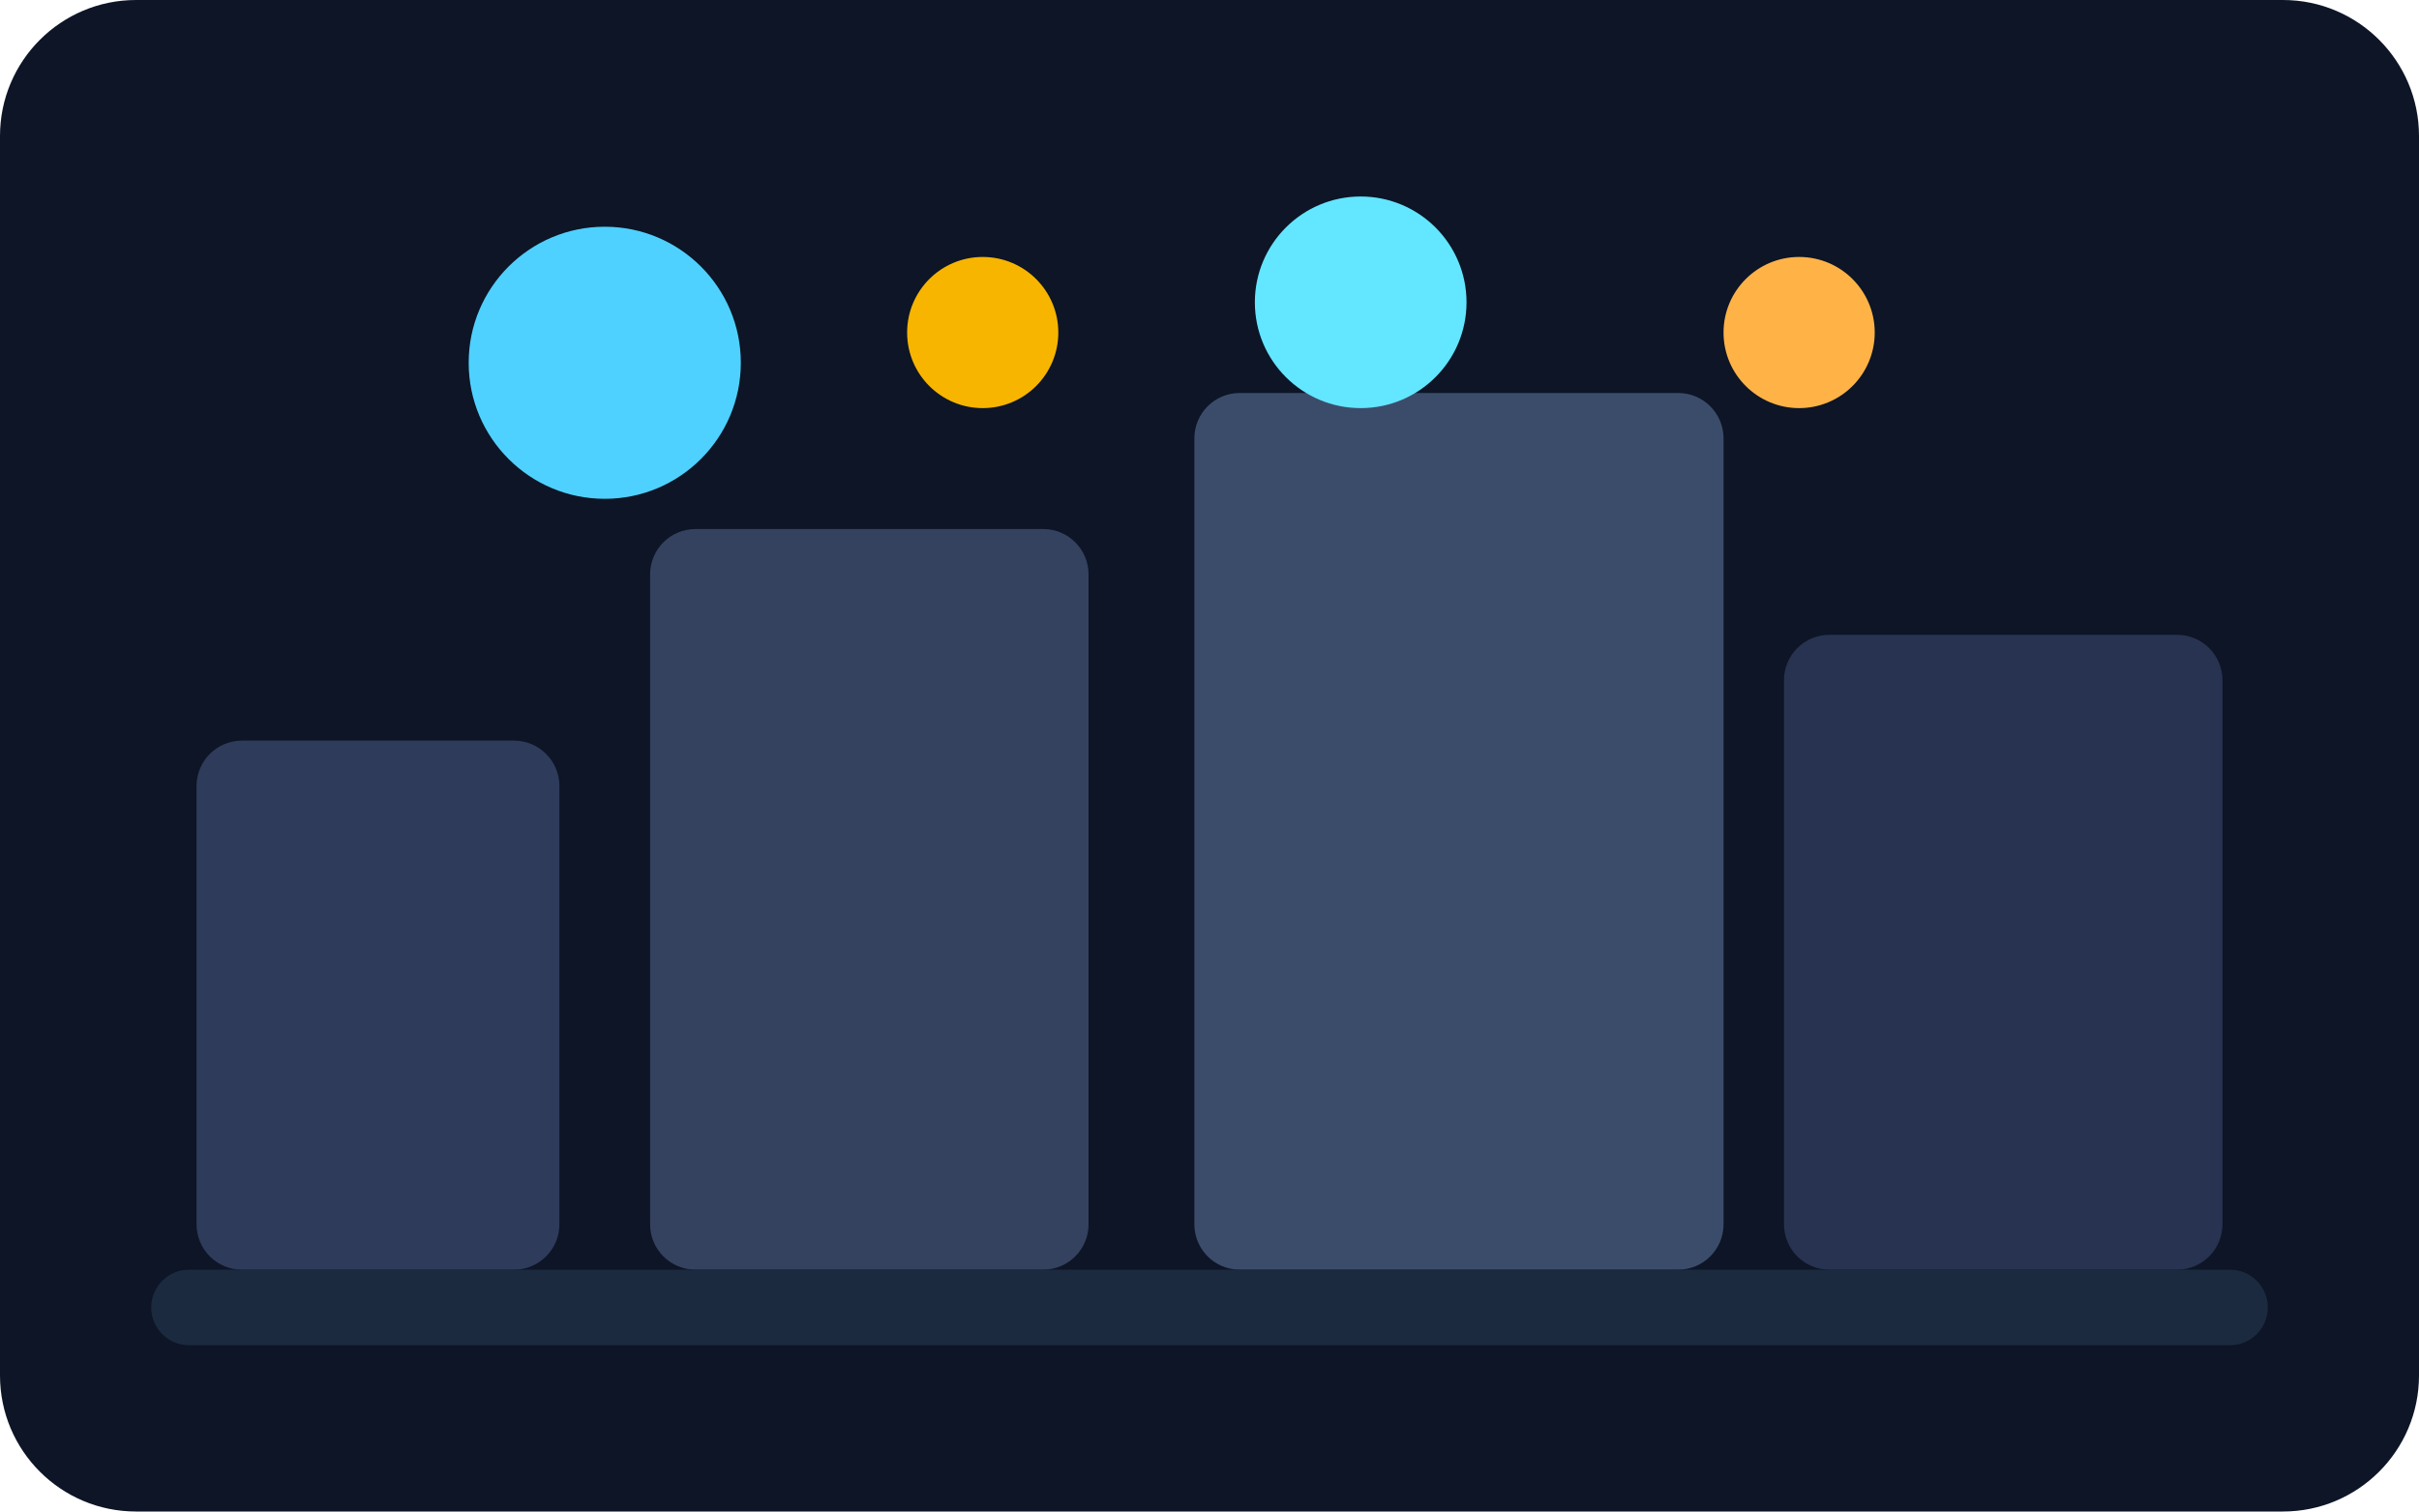
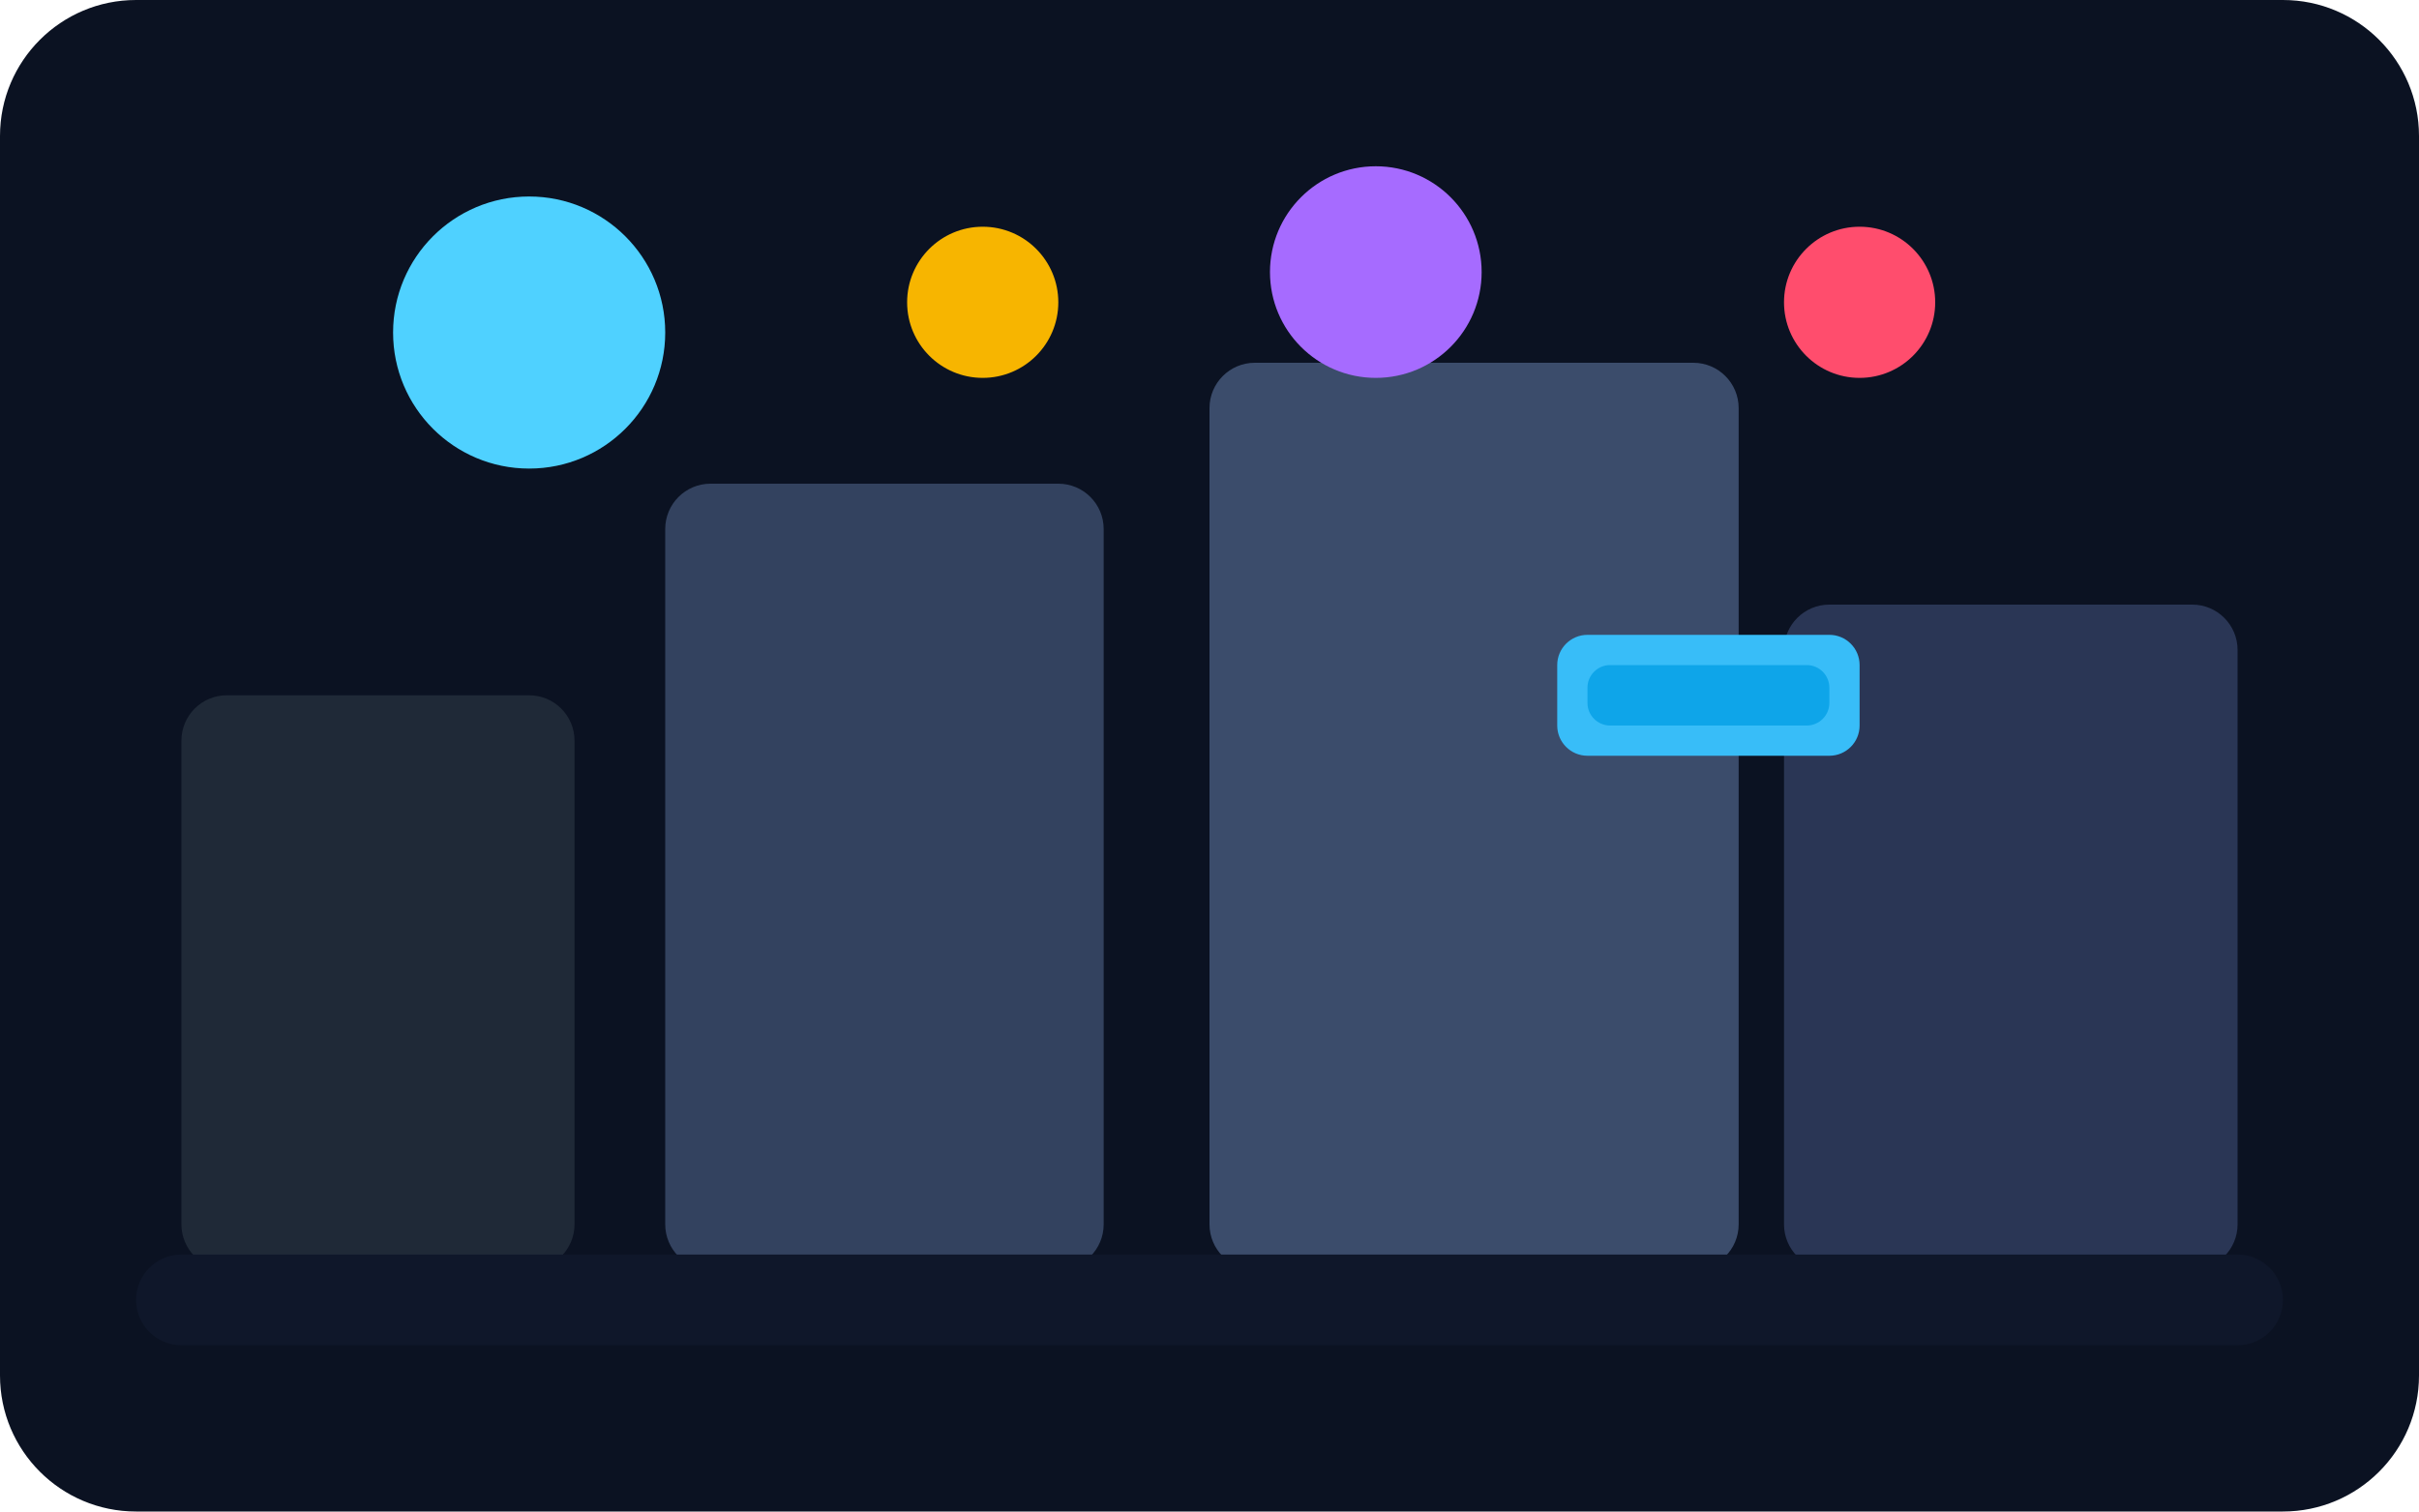
<svg xmlns="http://www.w3.org/2000/svg" width="320" height="200" viewBox="0 0 320 200" fill="none">
-   <rect width="320" height="200" rx="18" fill="#0D1526" />
-   <rect x="26" y="98" width="48" height="70" rx="6" fill="#2F3B5B" />
-   <rect x="86" y="70" width="58" height="98" rx="6" fill="#34425F" />
-   <rect x="158" y="52" width="70" height="116" rx="6" fill="#3B4C6B" />
-   <rect x="236" y="84" width="58" height="84" rx="6" fill="#283351" />
-   <rect x="20" y="168" width="280" height="10" rx="5" fill="#1B2A3F" />
-   <circle cx="80" cy="48" r="18" fill="#4FD1FF" />
-   <circle cx="130" cy="44" r="10" fill="#F7B500" />
-   <circle cx="180" cy="40" r="14" fill="#63E6FF" />
-   <circle cx="238" cy="44" r="10" fill="#FFB347" />
+   <rect width="320" height="200" rx="18" fill="#0B1222" />
+   <rect x="24" y="92" width="52" height="76" rx="6" fill="#1F2937" />
+   <rect x="88" y="64" width="58" height="104" rx="6" fill="#33425F" />
+   <rect x="160" y="48" width="70" height="120" rx="6" fill="#3B4C6B" />
+   <rect x="236" y="80" width="60" height="88" rx="6" fill="#2A3655" />
+   <rect x="18" y="166" width="284" height="12" rx="6" fill="#0F172A" />
+   <rect x="206" y="84" width="40" height="16" rx="4" fill="#38BDF8" />
+   <rect x="210" y="88" width="32" height="8" rx="3" fill="#0EA5E9" />
+   <circle cx="70" cy="44" r="18" fill="#4FD1FF" />
+   <circle cx="130" cy="40" r="10" fill="#F7B500" />
+   <circle cx="182" cy="36" r="14" fill="#A66BFF" />
+   <circle cx="246" cy="40" r="10" fill="#FF4D6D" />
</svg>
